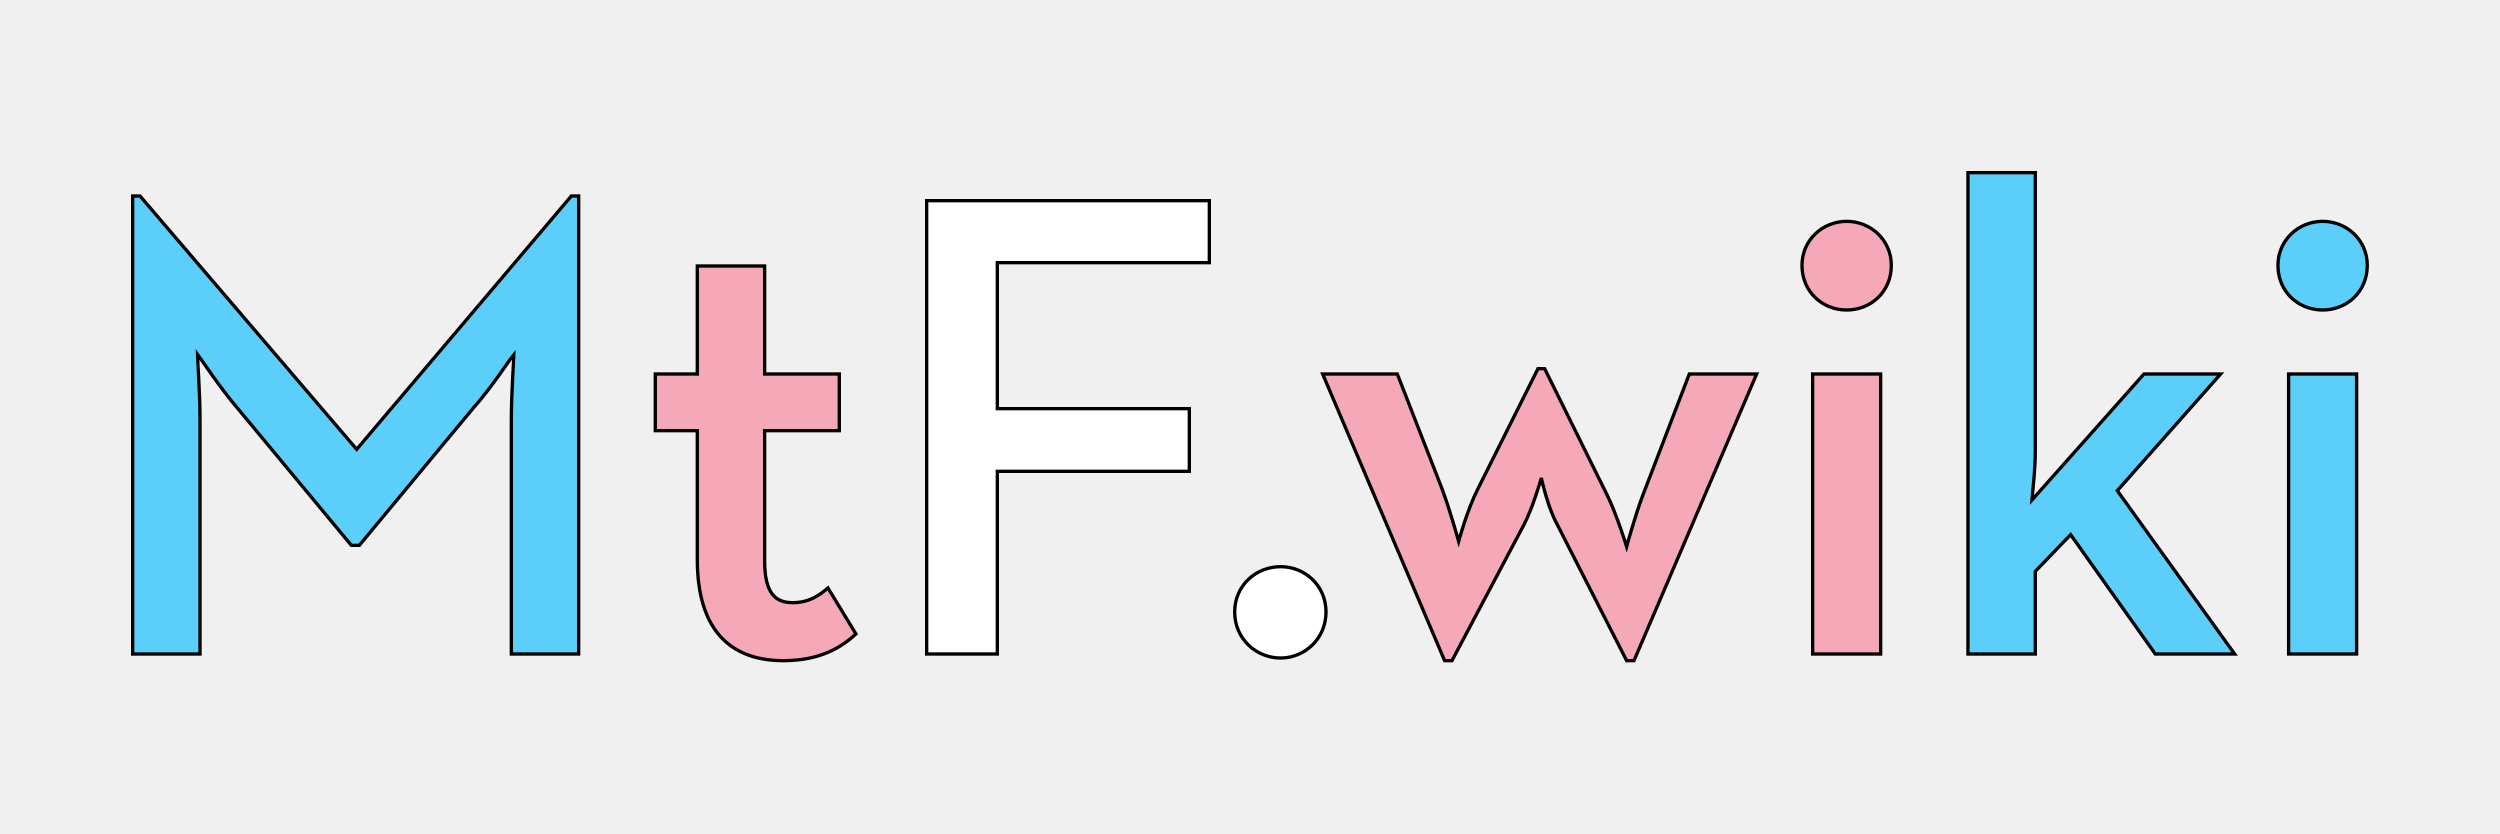
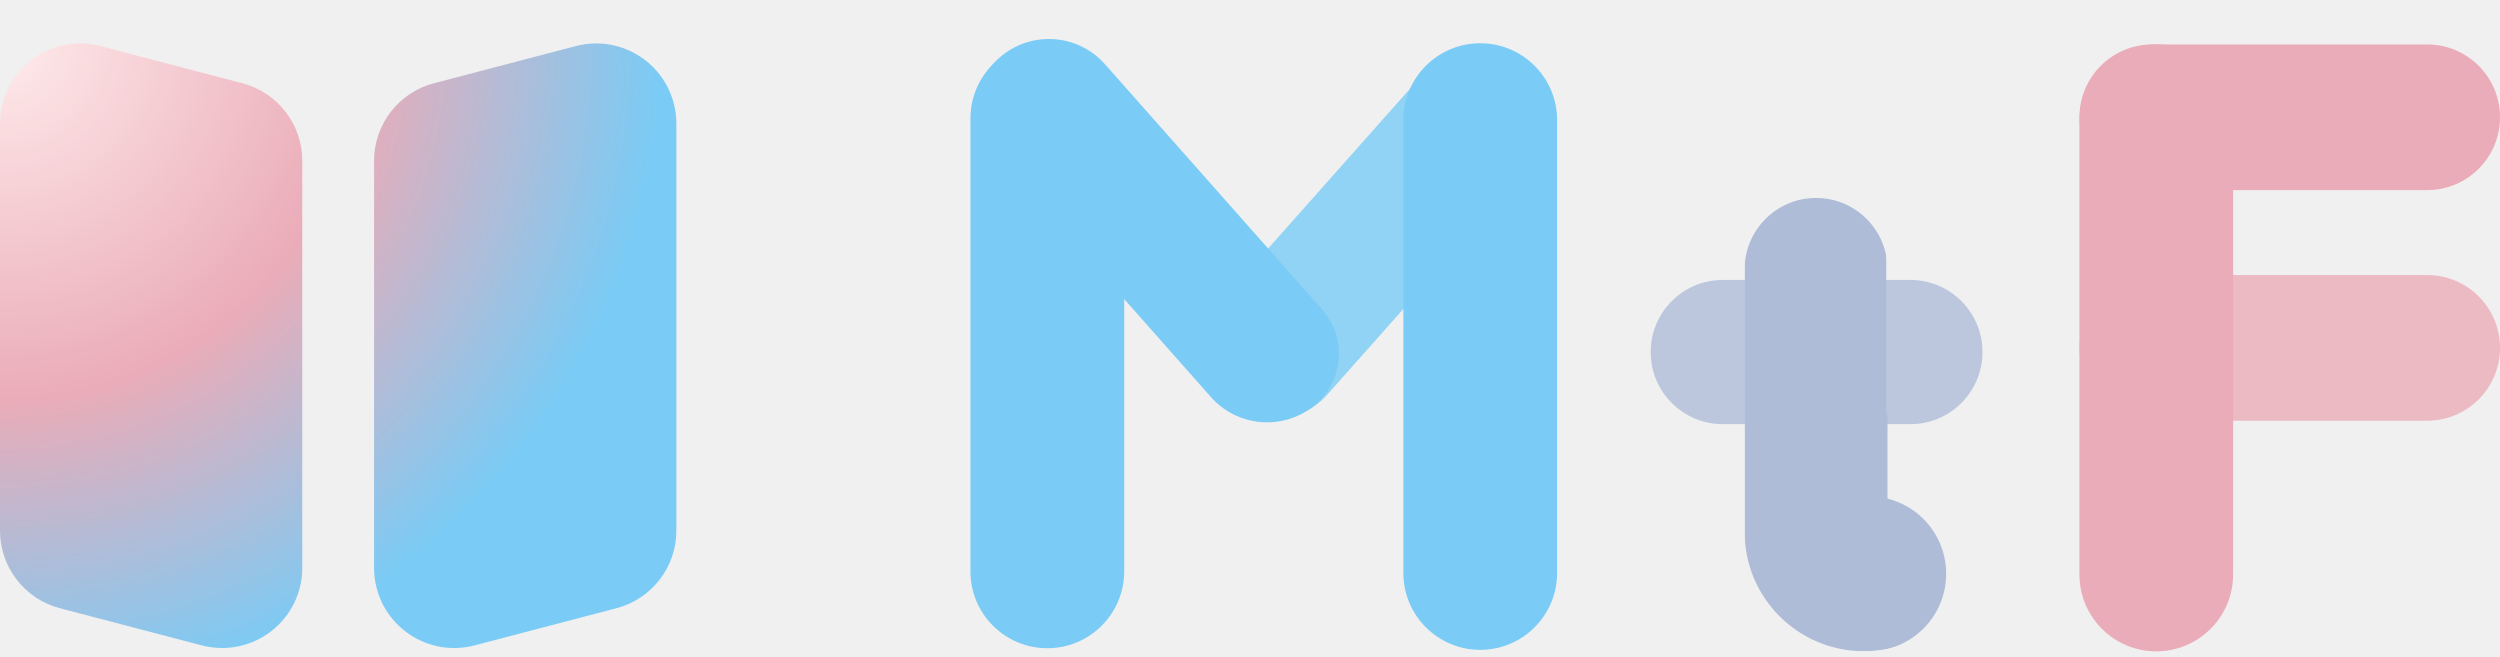
- <svg xmlns="http://www.w3.org/2000/svg" height="500" viewBox="0 0 396.88 132.29" width="1500">
-   <g stroke="#000" stroke-width=".529">
-     <path d="m21.062 103.82h10.689v-37.359c0-3.916-.423-10.054-.423-10.266.318.423 3.704 5.503 6.35 8.572l18.097 21.802h1.27l18.097-21.802c2.857-3.175 6.244-8.361 6.456-8.572 0 .212-.423 6.35-.423 10.266v37.359h10.689v-72.707h-1.164l-34.078 40.217-34.396-40.217h-1.164z" fill="#5bcefa" />
-     <path d="m124.35 104.88c6.032 0 9.313-2.223 11.536-4.233l-4.445-7.303c-1.164.953-2.752 2.328-5.609 2.328-2.752 0-4.445-1.482-4.445-6.668v-20.637h11.853v-8.996h-11.853v-17.145h-10.689v17.145h-6.668v8.996h6.668v20.426c0 11.853 5.821 16.087 13.652 16.087z" fill="#f5a9b8" />
-     <path d="m147.11 103.82h11.218v-28.998h30.48v-9.948h-30.48v-23.177h33.655v-9.842h-44.873z" fill="#fff" />
-     <path d="m203.31 104.46c3.81 0 7.197-3.069 7.197-7.303s-3.387-7.197-7.197-7.197c-3.916 0-7.303 2.963-7.303 7.197s3.387 7.303 7.303 7.303z" fill="#fff" />
-     <path d="m229.34 104.88h1.164l11.43-21.59c1.376-2.646 2.646-6.985 2.752-7.408.106.423 1.058 4.763 2.54 7.408l11.007 21.59h1.164l19.473-45.508h-10.689l-7.303 19.05c-1.27 3.281-2.646 8.361-2.646 8.361s-1.587-5.186-3.175-8.361l-9.842-19.897h-1.058l-9.525 19.05c-1.693 3.281-3.069 8.361-3.069 8.361s-1.376-4.974-2.646-8.361l-7.091-18.203h-11.853z" fill="#f5a9b8" />
-     <path d="m293.16 49.213c3.81 0 7.091-2.857 7.091-7.091 0-4.022-3.281-6.985-7.091-6.985s-7.091 2.963-7.091 6.985c0 4.233 3.281 7.091 7.091 7.091zm-5.397 54.61h10.795v-44.45h-10.795z" fill="#f5a9b8" />
-     <g fill="#5bcefa">
-       <path d="m323.11 90.699 5.609-5.821 13.441 18.944h12.594l-18.627-25.929 16.404-18.521h-12.171l-17.78 20.002c.212-2.328.529-5.08.529-7.832v-44.132h-10.689v76.411h10.689z" />
-       <path d="m368.72 49.213c3.81 0 7.091-2.857 7.091-7.091 0-4.022-3.281-6.985-7.091-6.985s-7.091 2.963-7.091 6.985c0 4.233 3.281 7.091 7.091 7.091zm-5.397 54.61h10.795v-44.45h-10.795z" />
+ <svg xmlns="http://www.w3.org/2000/svg" viewBox="0 0 499 131">
+   <radialGradient id="a" cx="0%" cy="0%" gradientTransform="matrix(.6460836 .6910901 -.6177661 .7227686 0 0)" r="109.183%">
+     <stop offset="0" stop-color="#fff" />
+     <stop offset="0" stop-color="#ffebeb" />
+     <stop offset=".542" stop-color="#eaacb8" />
+     <stop offset="1" stop-color="#7acbf5" />
+   </radialGradient>
+   <mask id="b" fill="#fff">
+     <path d="m91.209 0v28.265l-44.0 0c-2.08 11.035-11.765 19.381-23.398 19.381-13.151 0-23.811-10.666-23.811-23.823 0-13.157 10.661-23.823 23.811-23.823.135 0 .269.001.404.003z" fill="#fff" fill-rule="evenodd" />
+   </mask>
+   <g fill="none" fill-rule="evenodd">
+     <path d="m86.61 7.949 28.335-7.423c8.548-2.239 17.293 2.875 19.532 11.423.347 1.324.522 2.686.522 4.055v81.246c0 7.275-4.908 13.634-11.945 15.478l-28.335 7.423c-8.548 2.239-17.293-2.875-19.532-11.423-.347-1.324-.522-2.686-.522-4.055v-81.246c0-7.275 4.908-13.634 11.945-15.478zm-66.556-7.423 28.335 7.423c7.037 1.844 11.945 8.203 11.945 15.478v81.246c0 8.837-7.163 16-16 16-1.368 0-2.731-.176-4.055-.522l-28.335-7.423c-7.037-1.844-11.945-8.203-11.945-15.478v-81.246c0-8.837 7.163-16 16-16 1.368 0 2.731.176 4.055.522z" fill="url(#a)" transform="translate(0 8.668969)" />
+     <g fill="#7acbf5" transform="matrix(0 -1 1 0 189.0195 129.7073)">
+       <path d="m80.814 40.68c7.922.229 14.289 6.6 14.511 14.522l1.681 59.77c.207 7.363-5.594 13.501-12.958 13.708-.253.007-.507.007-.76-0-7.922-.229-14.289-6.6-14.511-14.522l-1.681-59.77c-.207-7.363 5.594-13.501 12.958-13.708.253-.007.507-.007.76 0z" fill-opacity=".8" transform="matrix(-.6427876 .7660444 .7660444 .6427876 69.92507 -32.6066)" />
+       <rect height="30.688" rx="15.344" width="121.074" y="91.091" />
+       <path d="m60.86-40.511c8.474 0 15.344 6.87 15.344 15.344v90.386c0 8.474-6.87 15.344-15.344 15.344-8.474 0-15.344-6.87-15.344-15.344v-90.386c0-8.474 6.87-15.344 15.344-15.344z" transform="matrix(0 1 -1 0 80.88546 -40.83413)" />
+       <path d="m82.428-4.674c7.922.243 14.278 6.626 14.488 14.549l1.729 65.342c.195 7.363-5.616 13.49-12.979 13.685-.254.007-.508.006-.762-.002-7.922-.243-14.278-6.626-14.488-14.549l-1.729-65.342c-.195-7.363 5.616-13.49 12.979-13.685.254-.007.508-.006.762.002z" transform="matrix(.6427876 .7660444 -.7660444 .6427876 62.14726 -49.04847)" />
+     </g>
+     <g fill="#eaacb8" transform="matrix(-1 0 0 -1 499 130.0073)">
+       <rect height="29.073" rx="14.536" width="83.944" y="92.063" />
+       <rect fill-opacity=".8" height="29.073" rx="14.536" width="83.944" y="46.032" />
+       <path d="m23.376 45.232h90.464c8.47 0 15.336 6.866 15.336 15.336s-6.866 15.336-15.336 15.336h-90.464c-8.47 0-15.336-6.866-15.336-15.336s6.866-15.336 15.336-15.336z" transform="matrix(0 1 -1 0 129.1764 -8.040271)" />
+     </g>
+     <g fill="#afbcd8">
+       <path d="m40.996 18.719h37.438c7.948 0 14.392 6.443 14.392 14.392s-6.443 14.392-14.392 14.392h-37.438c-7.948 0-14.392-6.443-14.392-14.392s6.443-14.392 14.392-14.392z" fill-opacity=".8" transform="translate(302.8759 37.15865)" />
+       <g mask="url(#b)" transform="matrix(0 -1 1 0 348.2245 129.9837)">
+         <path d="m45.464-30.749c7.876 0 14.261 6.385 14.261 14.261v61.497c0 7.876-6.385 14.261-14.261 14.261s-14.261-6.385-14.261-14.261v-61.497c0-7.876 6.385-14.261 14.261-14.261z" transform="matrix(0 1 -1 0 59.72465 -31.2024)" />
+         <path d="m15.458.299c8.537 0 15.458 6.921 15.458 15.458v9.016c0 8.537-6.921 15.458-15.458 15.458-8.537 0-15.458-6.921-15.458-15.458v-9.016c0-8.537 6.921-15.458 15.458-15.458z" />
+       </g>
    </g>
  </g>
</svg>
